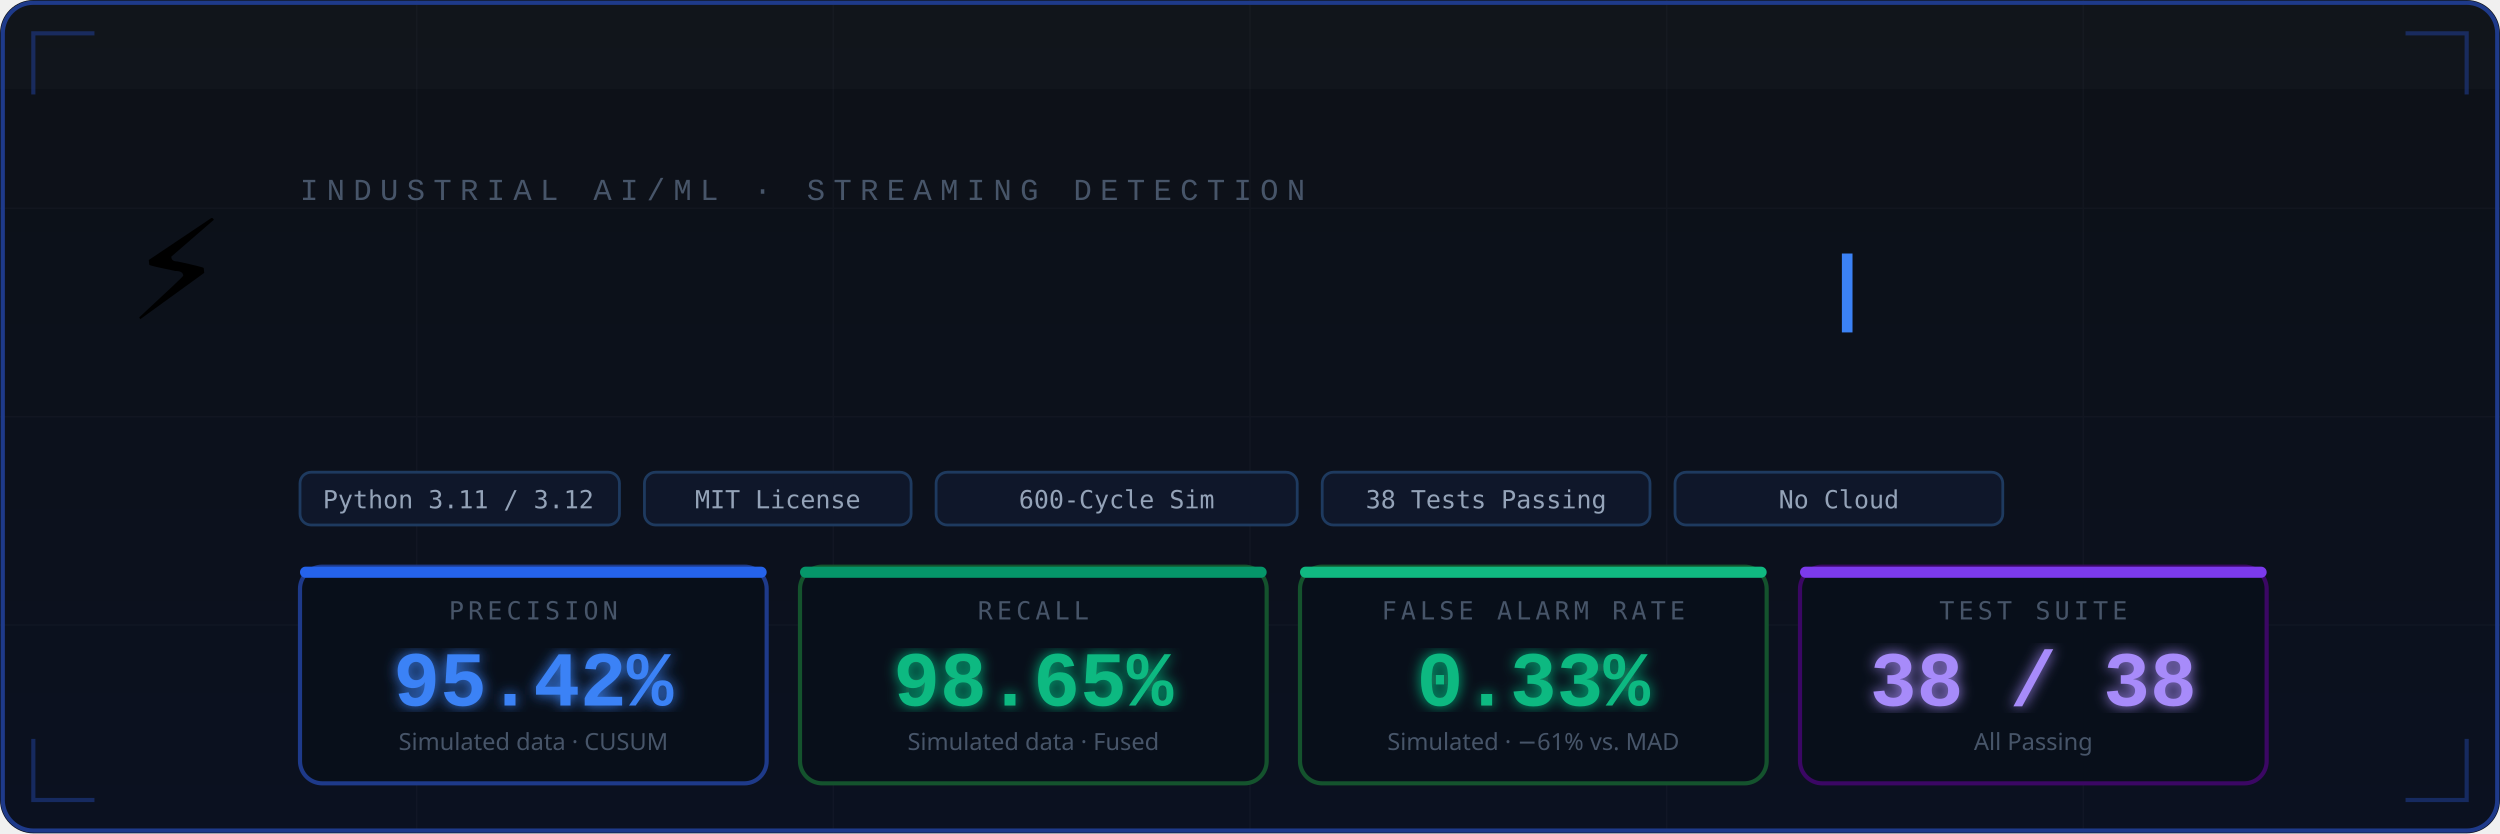
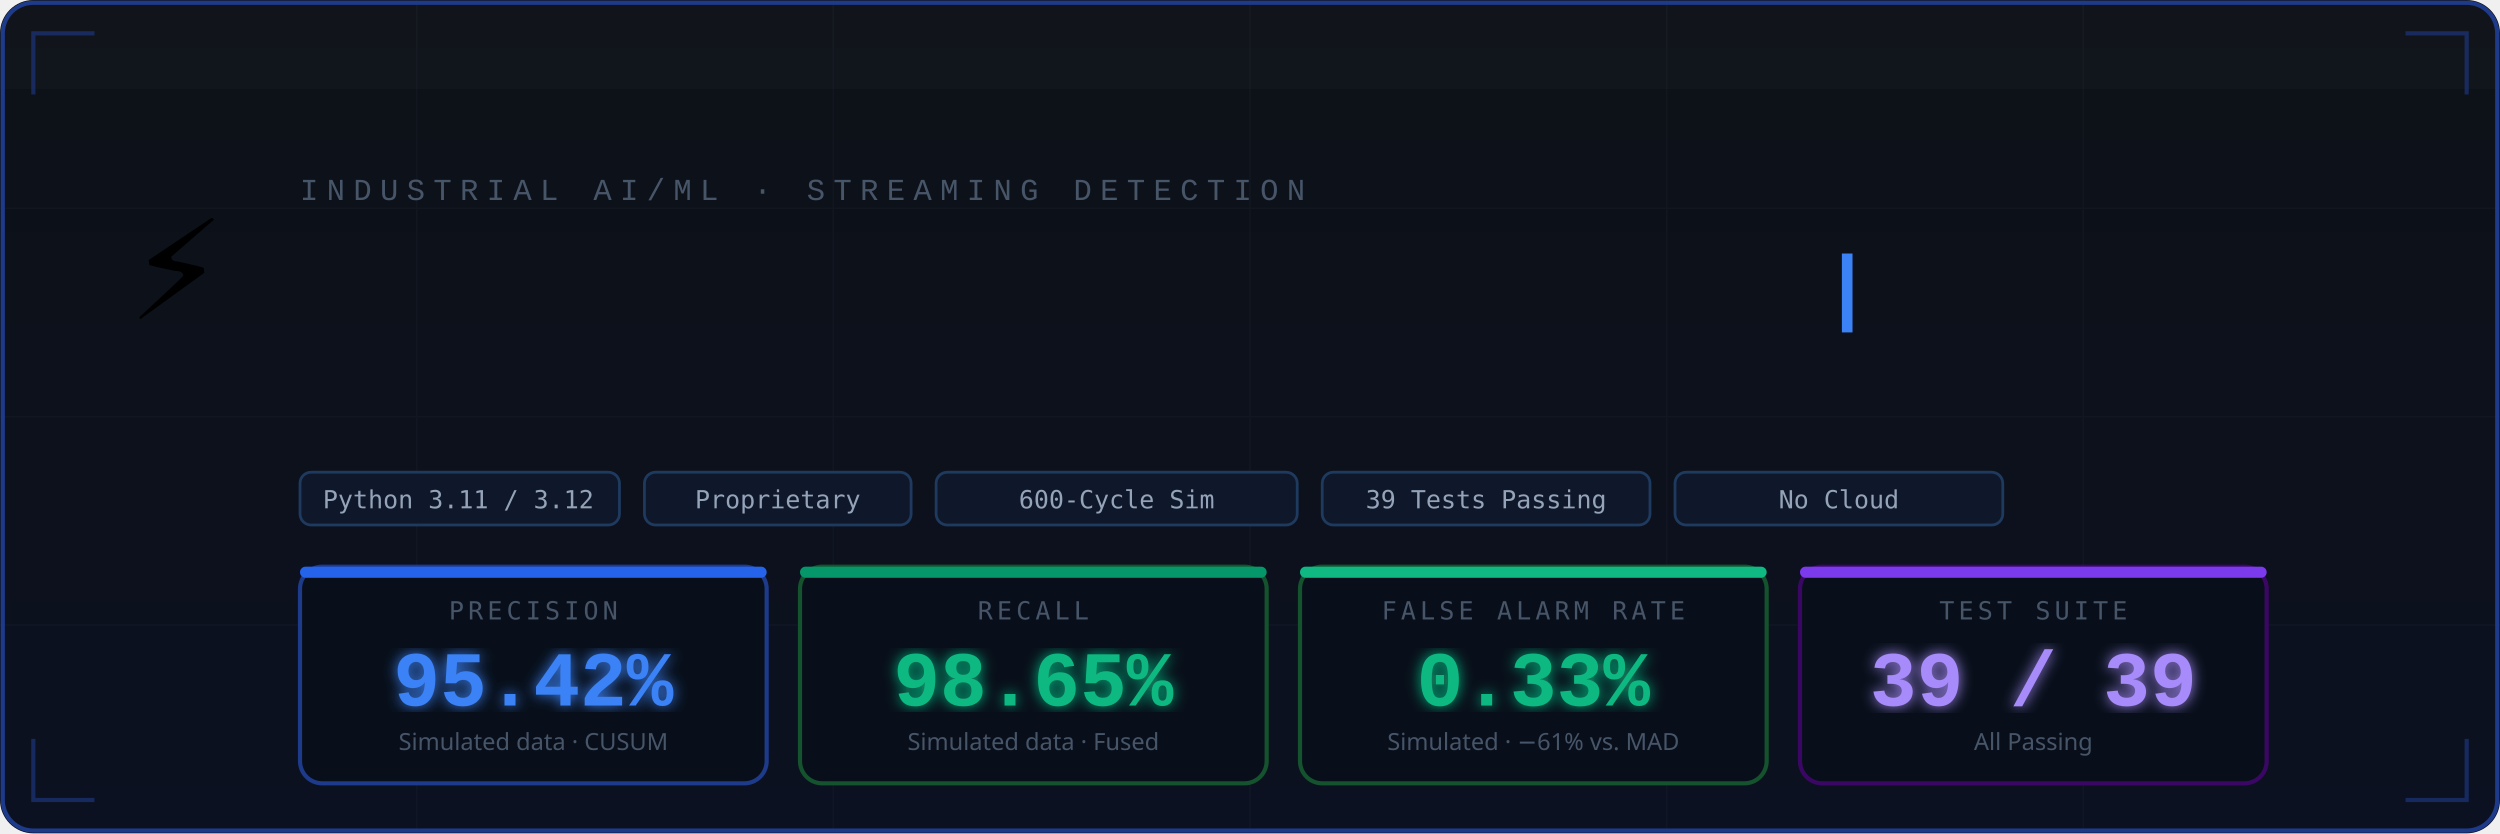
<svg xmlns="http://www.w3.org/2000/svg" width="900" height="300" viewBox="0 0 900 300">
  <defs>
    <style>
      @keyframes fadeUp { from { opacity: 0; } to { opacity: 1; } }
      @keyframes blink { 0%,100% { opacity: 1; } 50% { opacity: 0; } }
      @keyframes pulseB { 0%,100% { stroke-opacity:.3; } 50% { stroke-opacity:1; } }
      @keyframes pulseG { 0%,100% { stroke-opacity:.3; } 50% { stroke-opacity:1; } }
      @keyframes pulseE { 0%,100% { stroke-opacity:.3; } 50% { stroke-opacity:1; } }
      @keyframes pulseP { 0%,100% { stroke-opacity:.3; } 50% { stroke-opacity:1; } }
      @keyframes scan { 0% { transform:translateY(-35px); } 100% { transform:translateY(300px); } }
      .a1{animation:fadeUp .6s ease-out .1s both;}
      .a2{animation:fadeUp .6s ease-out .6s both;}
      .a3{animation:fadeUp .6s ease-out 1.1s both;}
      .a4{animation:fadeUp .6s ease-out 1.5s both;}
      .m1{animation:fadeUp .5s ease-out 2.0s both;}
      .m2{animation:fadeUp .5s ease-out 2.3s both;}
      .m3{animation:fadeUp .5s ease-out 2.6s both;}
      .m4{animation:fadeUp .5s ease-out 2.9s both;}
      .cursor{animation:blink .9s step-end infinite;fill:#3B82F6;}
      .bb{animation:pulseB 2.4s ease-in-out infinite;}
      .bg{animation:pulseG 2.4s ease-in-out .6s infinite;}
      .be{animation:pulseE 2.4s ease-in-out 1.2s infinite;}
      .bp{animation:pulseP 2.4s ease-in-out 1.8s infinite;}
      .sc{animation:scan 5s linear infinite;}
    </style>
    <linearGradient id="bgG" x1="0" y1="0" x2="0" y2="1">
      <stop offset="0%" stop-color="#0D1117" />
      <stop offset="100%" stop-color="#0B1120" />
    </linearGradient>
    <linearGradient id="rbG" x1="0" y1="0" x2="1" y2="0">
      <stop offset="0%" stop-color="#1D4ED8" />
      <stop offset="33%" stop-color="#7C3AED" />
      <stop offset="66%" stop-color="#059669" />
      <stop offset="100%" stop-color="#D97706" />
    </linearGradient>
    <filter id="tf">
      <feGaussianBlur stdDeviation="2.5" result="b" />
      <feMerge>
        <feMergeNode in="b" />
        <feMergeNode in="SourceGraphic" />
      </feMerge>
    </filter>
    <clipPath id="tc">
      <rect x="0" y="80" height="50" width="0">
        <animate attributeName="width" from="0" to="900" dur="1s" fill="freeze" begin=".6s" />
      </rect>
    </clipPath>
    <clipPath id="sc2">
      <rect x="0" y="130" height="28" width="0">
        <animate attributeName="width" from="0" to="900" dur=".8s" fill="freeze" begin="1.1s" />
      </rect>
    </clipPath>
  </defs>
  <rect width="900" height="300" fill="url(#bgG)" rx="12" />
  <g opacity=".04" stroke="#94A3B8" stroke-width=".5">
    <line x1="150" y1="0" x2="150" y2="300" />
    <line x1="300" y1="0" x2="300" y2="300" />
    <line x1="450" y1="0" x2="450" y2="300" />
    <line x1="600" y1="0" x2="600" y2="300" />
    <line x1="750" y1="0" x2="750" y2="300" />
    <line x1="0" y1="75" x2="900" y2="75" />
    <line x1="0" y1="150" x2="900" y2="150" />
    <line x1="0" y1="225" x2="900" y2="225" />
  </g>
  <rect class="sc" width="900" height="32" fill="white" opacity=".018" y="0" />
  <rect x="0" y="0" height="4" fill="url(#rbG)" rx="2" width="0">
    <animate attributeName="width" from="0" to="900" dur=".7s" fill="freeze" />
  </rect>
  <rect x="1" y="1" width="898" height="298" rx="11" fill="none" stroke="#1E3A8A" stroke-width="1.5" class="bb" />
  <g fill="none" stroke="#1E3A8A" stroke-width="1.5" opacity=".6">
    <path d="M12,34 L12,12 L34,12" />
    <path d="M866,12 L888,12 L888,34" />
    <path d="M12,266 L12,288 L34,288" />
    <path d="M866,288 L888,288 L888,266" />
  </g>
  <text x="46" y="115" font-size="50" class="a1">⚡</text>
  <text x="108" y="72" font-family="'Courier New',monospace" font-size="11" fill="#475569" letter-spacing="3" class="a1">INDUSTRIAL AI/ML · STREAMING DETECTION</text>
  <text x="108" y="113" font-family="'Courier New',monospace" font-size="30" font-weight="bold" fill="#F1F5F9" filter="url(#tf)" clip-path="url(#tc)">Dead-Cycle Time Optimizer</text>
  <text x="656" y="113" font-family="'Courier New',monospace" font-size="30" font-weight="bold" class="cursor">|</text>
  <text x="108" y="142" font-family="sans-serif" font-size="13" fill="#94A3B8" clip-path="url(#sc2)">Page’s CUSUM + SPRT · Multi-Tier Fusion · Hydraulic Extrusion Presses · OPC-UA IEC 62541</text>
  <line x1="108" y1="160" x2="108" y2="160" stroke="#1E293B" stroke-width="1">
    <animate attributeName="x2" from="108" to="855" dur=".6s" fill="freeze" begin="1.5s" />
  </line>
  <g class="a4" font-family="monospace" font-size="9" fill="#94A3B8">
    <rect x="108" y="170" width="115" height="19" rx="4" fill="#0F172A" stroke="#1E3A5F" stroke-width="1" />
    <text x="165" y="183" text-anchor="middle">Python 3.11 / 3.12</text>
    <rect x="232" y="170" width="96" height="19" rx="4" fill="#0F172A" stroke="#1E3A5F" stroke-width="1" />
-     <text x="280" y="183" text-anchor="middle">MIT License</text>
+     <text x="280" y="183" text-anchor="middle">Proprietary</text>
    <rect x="337" y="170" width="130" height="19" rx="4" fill="#0F172A" stroke="#1E3A5F" stroke-width="1" />
    <text x="402" y="183" text-anchor="middle">600-Cycle Sim</text>
    <rect x="476" y="170" width="118" height="19" rx="4" fill="#0F172A" stroke="#1E3A5F" stroke-width="1" />
-     <text x="535" y="183" text-anchor="middle">38 Tests Passing</text>
+     <text x="535" y="183" text-anchor="middle">39 Tests Passing</text>
    <rect x="603" y="170" width="118" height="19" rx="4" fill="#0F172A" stroke="#1E3A5F" stroke-width="1" />
    <text x="662" y="183" text-anchor="middle">No Cloud</text>
  </g>
  <g class="m1">
    <rect x="108" y="204" width="168" height="78" rx="8" fill="#080F1A" stroke="#1E3A8A" stroke-width="1.5" class="bb" />
    <rect x="108" y="204" width="168" height="4" rx="2" fill="#2563EB" />
    <text x="192" y="223" text-anchor="middle" font-family="monospace" font-size="9" fill="#475569" letter-spacing="1.5">PRECISION</text>
    <text x="192" y="254" text-anchor="middle" font-family="'Courier New',monospace" font-size="28" font-weight="bold" fill="#3B82F6" filter="url(#tf)">95.42%</text>
    <text x="192" y="270" text-anchor="middle" font-family="sans-serif" font-size="8.5" fill="#475569">Simulated data · CUSUM</text>
  </g>
  <g class="m2">
    <rect x="288" y="204" width="168" height="78" rx="8" fill="#080F1A" stroke="#14532D" stroke-width="1.5" class="bg" />
    <rect x="288" y="204" width="168" height="4" rx="2" fill="#059669" />
    <text x="372" y="223" text-anchor="middle" font-family="monospace" font-size="9" fill="#475569" letter-spacing="1.5">RECALL</text>
    <text x="372" y="254" text-anchor="middle" font-family="'Courier New',monospace" font-size="28" font-weight="bold" fill="#10B981" filter="url(#tf)">98.65%</text>
    <text x="372" y="270" text-anchor="middle" font-family="sans-serif" font-size="8.5" fill="#475569">Simulated data · Fused</text>
  </g>
  <g class="m3">
    <rect x="468" y="204" width="168" height="78" rx="8" fill="#080F1A" stroke="#14532D" stroke-width="1.5" class="be" />
    <rect x="468" y="204" width="168" height="4" rx="2" fill="#10B981" />
    <text x="552" y="223" text-anchor="middle" font-family="monospace" font-size="9" fill="#475569" letter-spacing="1.5">FALSE ALARM RATE</text>
    <text x="552" y="254" text-anchor="middle" font-family="'Courier New',monospace" font-size="28" font-weight="bold" fill="#10B981" filter="url(#tf)">0.33%</text>
    <text x="552" y="270" text-anchor="middle" font-family="sans-serif" font-size="8.5" fill="#475569">Simulated · −61% vs. MAD</text>
  </g>
  <g class="m4">
    <rect x="648" y="204" width="168" height="78" rx="8" fill="#080F1A" stroke="#3B0764" stroke-width="1.5" class="bp" />
    <rect x="648" y="204" width="168" height="4" rx="2" fill="#7C3AED" />
    <text x="732" y="223" text-anchor="middle" font-family="monospace" font-size="9" fill="#475569" letter-spacing="1.5">TEST SUITE</text>
-     <text x="732" y="254" text-anchor="middle" font-family="'Courier New',monospace" font-size="28" font-weight="bold" fill="#A78BFA" filter="url(#tf)">38 / 38</text>
+     <text x="732" y="254" text-anchor="middle" font-family="'Courier New',monospace" font-size="28" font-weight="bold" fill="#A78BFA" filter="url(#tf)">39 / 39</text>
    <text x="732" y="270" text-anchor="middle" font-family="sans-serif" font-size="8.5" fill="#475569">All Passing</text>
  </g>
  <rect x="0" y="296" height="4" fill="url(#rbG)" rx="2" width="0">
    <animate attributeName="width" from="0" to="900" dur=".7s" fill="freeze" begin="3.2s" />
  </rect>
</svg>
